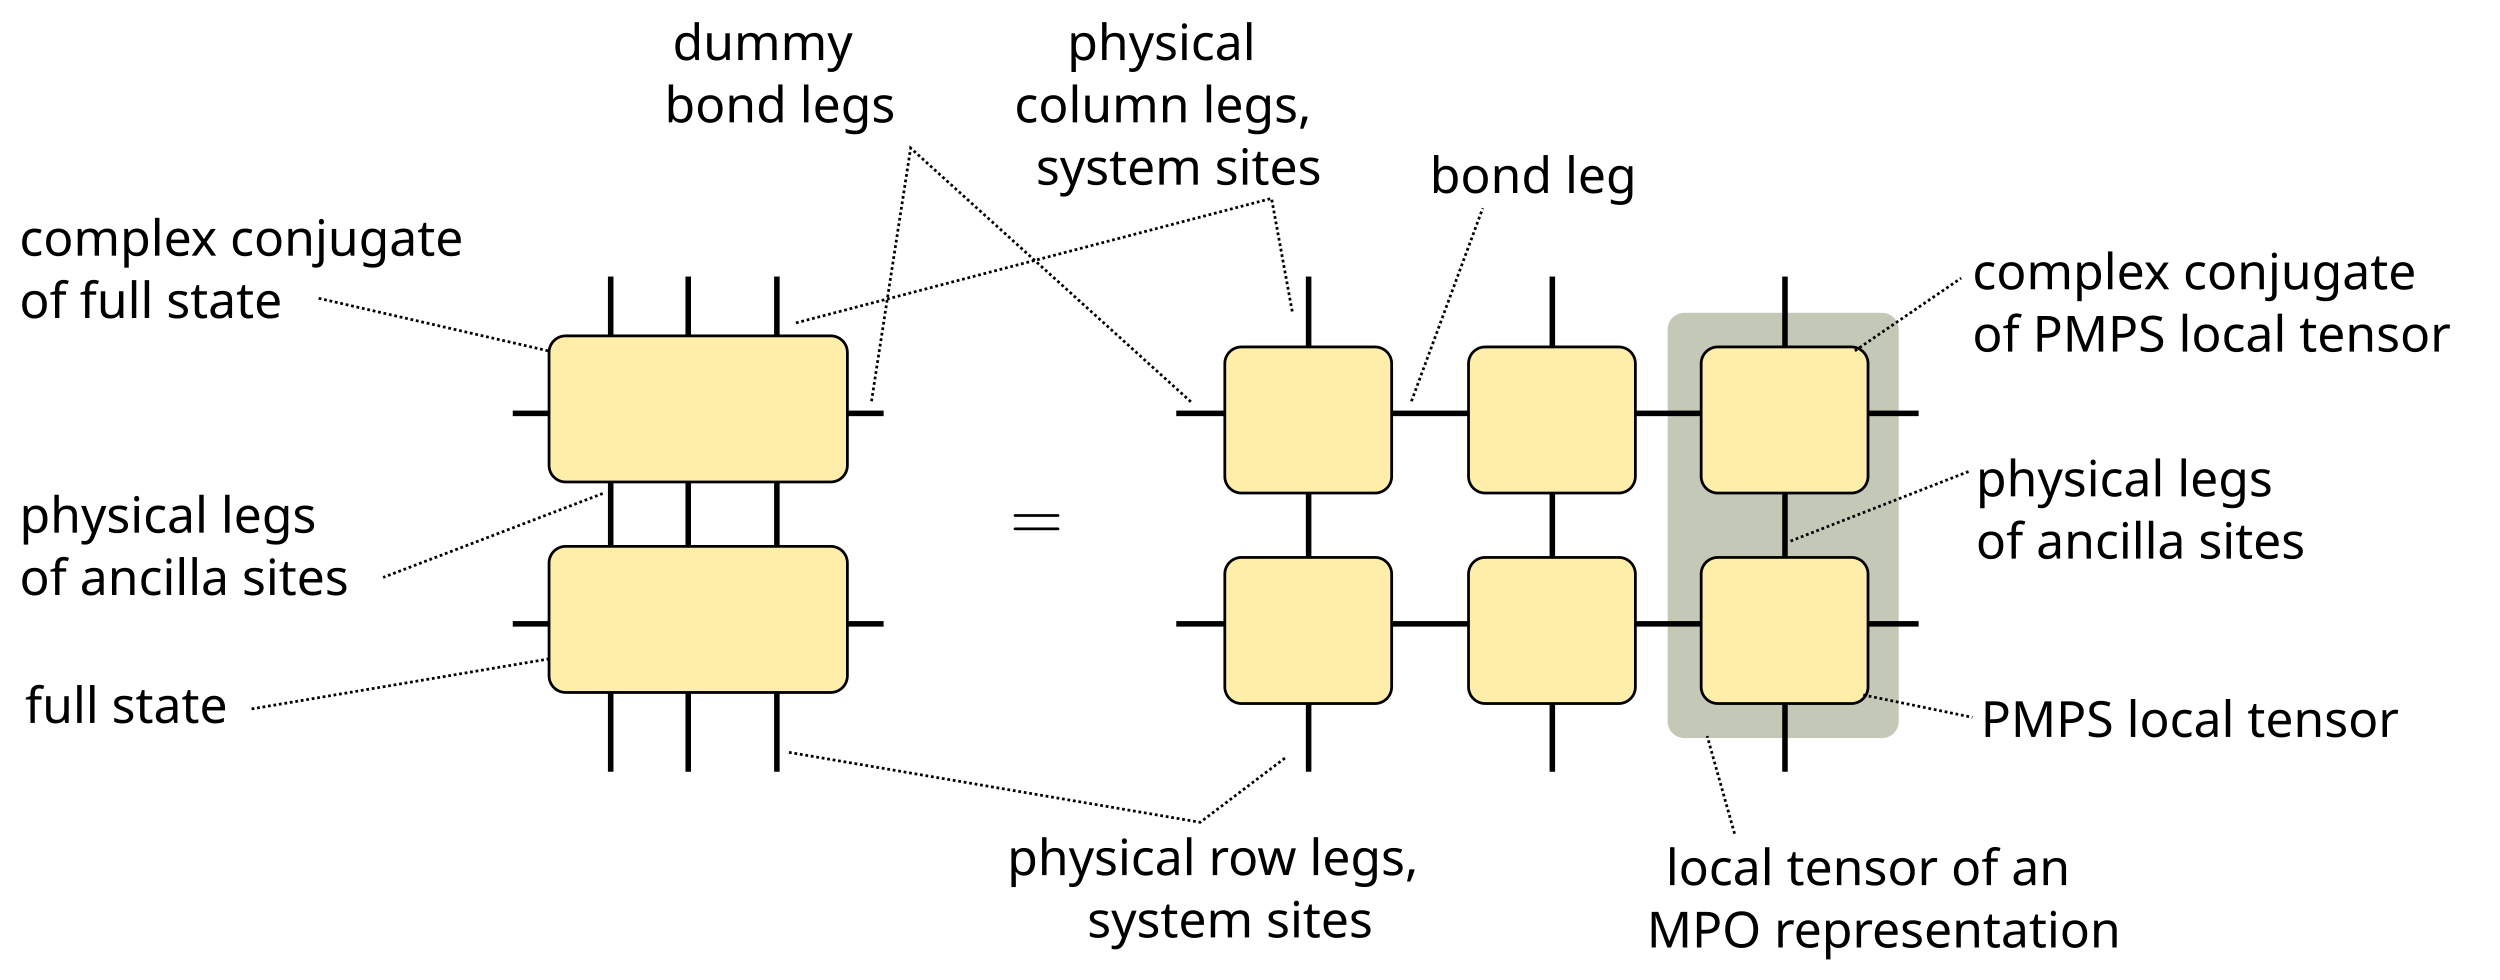
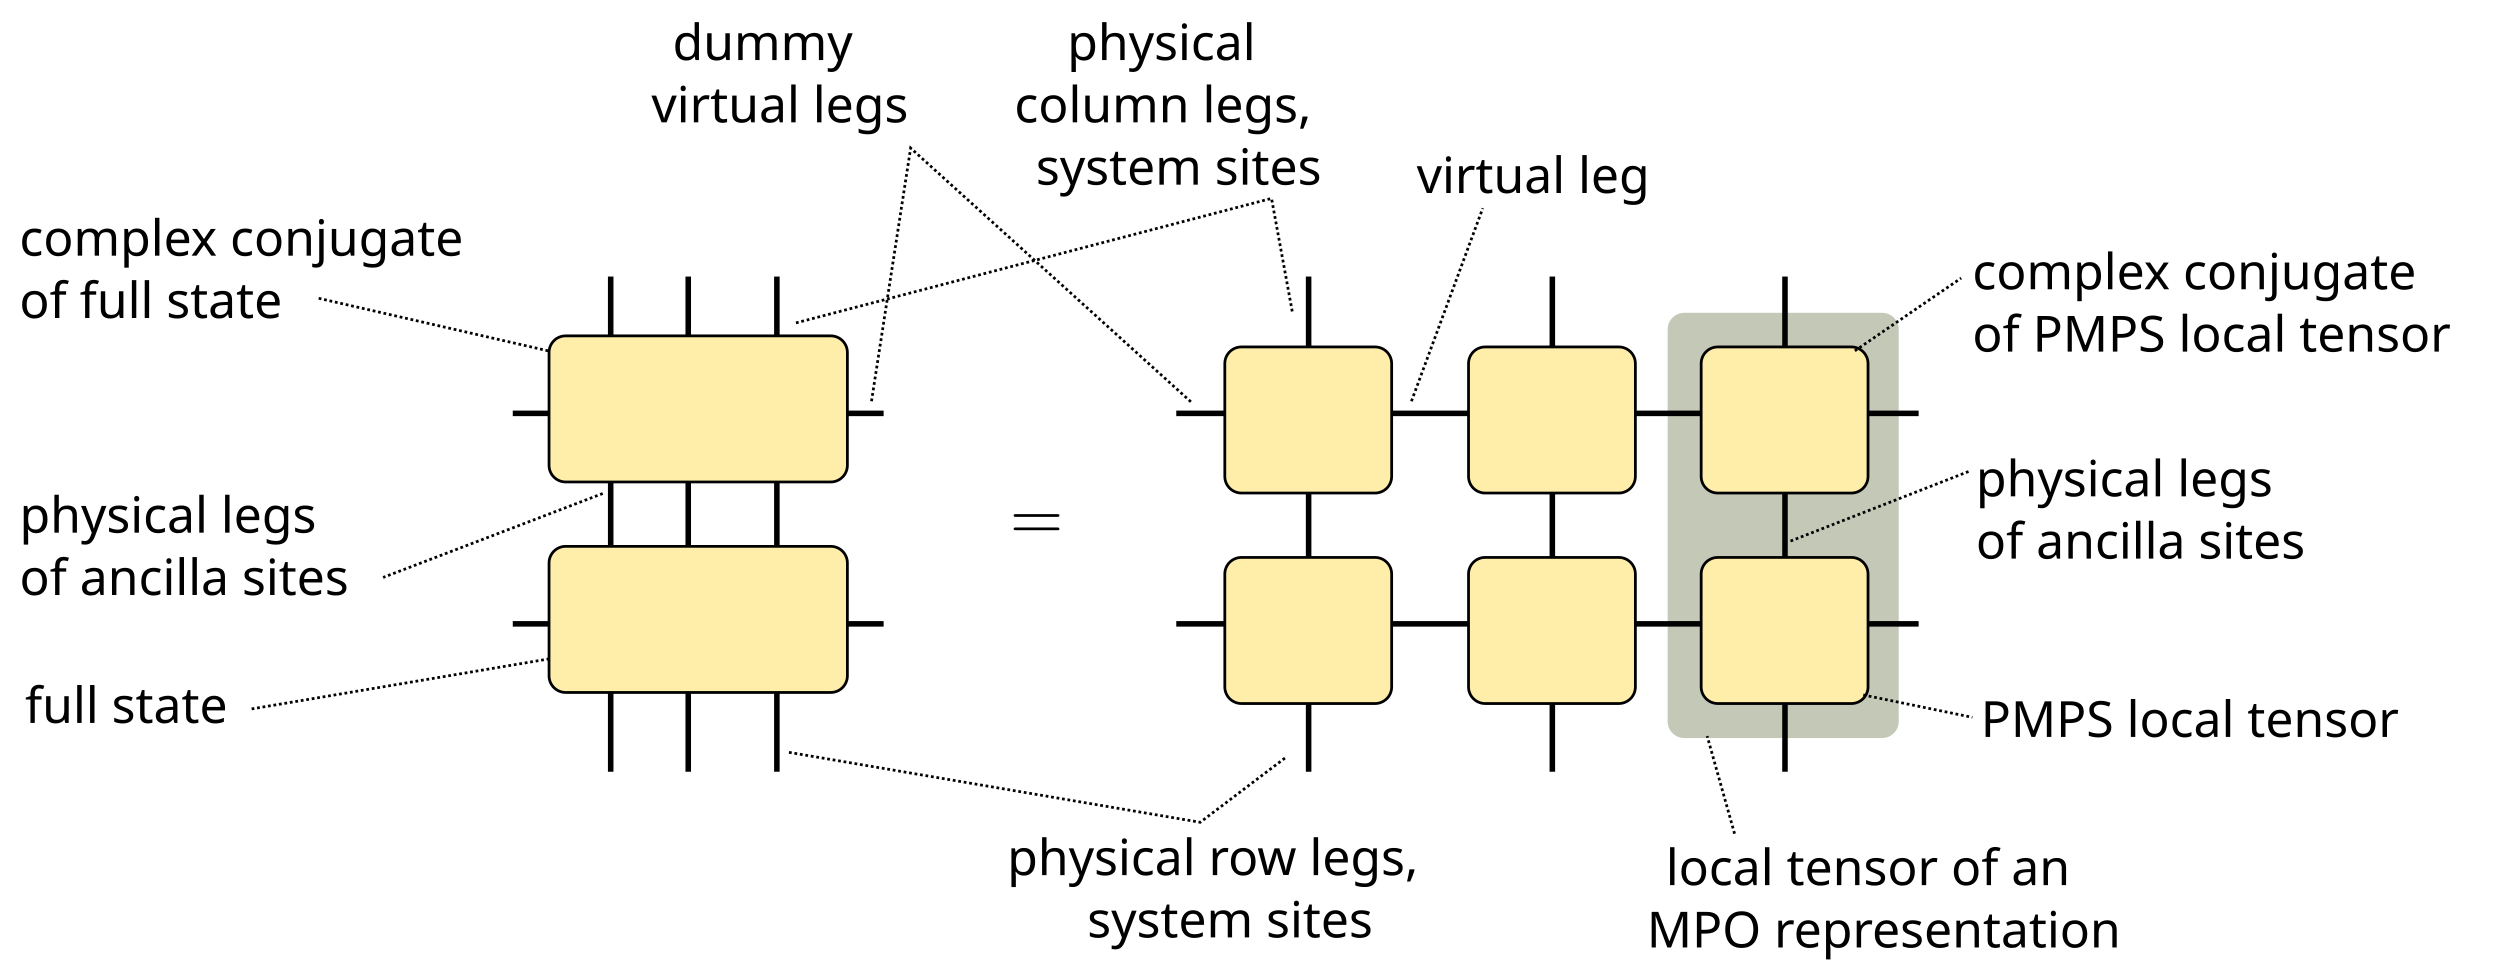
<svg xmlns="http://www.w3.org/2000/svg" xmlns:ns1="http://www.iki.fi/pav/software/textext/" width="451.339" height="176.919" id="svg73625" version="1.1">
  <defs id="defs73627" />
  <g id="layer1" transform="translate(-13.9315,-472.1695)">
    <rect ry="3" rx="3" y="528.645" x="315.003" height="76.766" width="41.717" id="rect95391" style="fill:#c4c8b7;fill-opacity:1;stroke:#000000;stroke-width:0;stroke-linecap:round;stroke-linejoin:miter;stroke-miterlimit:4;stroke-opacity:1;stroke-dasharray:none;stroke-dashoffset:0" />
    <path id="path95393" d="m 173.456,546.797 -66.951,0" style="fill:none;stroke:#000000;stroke-width:1px;stroke-linecap:butt;stroke-linejoin:miter;stroke-opacity:1" />
    <path style="fill:none;stroke:#000000;stroke-width:1px;stroke-linecap:butt;stroke-linejoin:miter;stroke-opacity:1" d="m 173.456,584.797 -66.951,0" id="path95395" />
    <path id="path95397" d="m 360.312,584.797 -134.021,0" style="fill:none;stroke:#000000;stroke-width:1px;stroke-linecap:butt;stroke-linejoin:miter;stroke-opacity:1" />
    <path id="path95399" d="m 360.312,546.797 -134.021,0" style="fill:none;stroke:#000000;stroke-width:1px;stroke-linecap:butt;stroke-linejoin:miter;stroke-opacity:1" />
    <path style="fill:none;stroke:#000000;stroke-width:1px;stroke-linecap:butt;stroke-linejoin:miter;stroke-opacity:1" d="m 336.184,522.098 0,89.398" id="path95401" />
    <path id="path95403" d="m 294.184,522.098 0,89.398" style="fill:none;stroke:#000000;stroke-width:1px;stroke-linecap:butt;stroke-linejoin:miter;stroke-opacity:1" />
    <path style="fill:none;stroke:#000000;stroke-width:1px;stroke-linecap:butt;stroke-linejoin:miter;stroke-opacity:1" d="m 250.184,522.098 0,89.398" id="path95405" />
    <path style="fill:none;stroke:#000000;stroke-width:1px;stroke-linecap:butt;stroke-linejoin:miter;stroke-opacity:1" d="m 138.184,522.098 0,89.398" id="path95407" />
    <path id="path95409" d="m 154.184,522.098 0,89.398" style="fill:none;stroke:#000000;stroke-width:1px;stroke-linecap:butt;stroke-linejoin:miter;stroke-opacity:1" />
    <path id="path95411" d="m 124.184,522.098 0,89.398" style="fill:none;stroke:#000000;stroke-width:1px;stroke-linecap:butt;stroke-linejoin:miter;stroke-opacity:1" />
    <rect style="fill:#ffeeaa;fill-opacity:1;stroke:#000000;stroke-width:0.5;stroke-linecap:round;stroke-linejoin:miter;stroke-miterlimit:4;stroke-opacity:1;stroke-dasharray:none;stroke-dashoffset:0" id="rect95417" width="30.123" height="26.375" x="235.053" y="534.806" rx="3" ry="3" />
    <rect ry="3" rx="3" y="534.806" x="279.053" height="26.375" width="30.123" id="rect95419" style="fill:#ffeeaa;fill-opacity:1;stroke:#000000;stroke-width:0.5;stroke-linecap:round;stroke-linejoin:miter;stroke-miterlimit:4;stroke-opacity:1;stroke-dasharray:none;stroke-dashoffset:0" />
    <rect style="fill:#ffeeaa;fill-opacity:1;stroke:#000000;stroke-width:0.5;stroke-linecap:round;stroke-linejoin:miter;stroke-miterlimit:4;stroke-opacity:1;stroke-dasharray:none;stroke-dashoffset:0" id="rect95421" width="30.123" height="26.375" x="321.053" y="534.806" rx="3" ry="3" />
    <rect ry="3" rx="3" y="572.806" x="235.053" height="26.375" width="30.123" id="rect95423" style="fill:#ffeeaa;fill-opacity:1;stroke:#000000;stroke-width:0.5;stroke-linecap:round;stroke-linejoin:miter;stroke-miterlimit:4;stroke-opacity:1;stroke-dasharray:none;stroke-dashoffset:0" />
    <rect style="fill:#ffeeaa;fill-opacity:1;stroke:#000000;stroke-width:0.5;stroke-linecap:round;stroke-linejoin:miter;stroke-miterlimit:4;stroke-opacity:1;stroke-dasharray:none;stroke-dashoffset:0" id="rect95425" width="30.123" height="26.375" x="279.053" y="572.806" rx="3" ry="3" />
    <rect ry="3" rx="3" y="572.806" x="321.053" height="26.375" width="30.123" id="rect95427" style="fill:#ffeeaa;fill-opacity:1;stroke:#000000;stroke-width:0.5;stroke-linecap:round;stroke-linejoin:miter;stroke-miterlimit:4;stroke-opacity:1;stroke-dasharray:none;stroke-dashoffset:0" />
    <g style="font-style:normal;font-variant:normal;font-weight:normal;font-stretch:normal;letter-spacing:normal;word-spacing:normal;text-anchor:start;fill:none;stroke:#000000;stroke-linecap:butt;stroke-linejoin:miter;stroke-miterlimit:10.433;stroke-opacity:1;stroke-dasharray:none;stroke-dashoffset:0" ns1:preamble="/home/milan/phd/Dokumente/tex/graphics/svg_mathbbm.tex" ns1:text="$=$" word-spacing="normal" letter-spacing="normal" font-size-adjust="none" font-stretch="normal" font-weight="normal" font-variant="normal" font-style="normal" stroke-miterlimit="10.433" xml:space="preserve" transform="matrix(1.25,0,0,-1.25,-83.06186,1453.448)" id="g95429">
      <path id="path95431" d="m 230.27,710.37 0.03,0 0.02,0 0.03,0 0.02,0.01 0.01,0 0.02,0 0.01,0 0.02,0 0.01,0 0.01,0.01 0.02,0 0.01,0 0.01,0.01 0.01,0 0.02,0.01 0.01,0 0.01,0.01 0.01,0.01 0.01,0.01 0.01,0.01 0,0.01 0.01,0 0,0.01 0,0 0.01,0.01 0,0.01 0,0 0,0.01 0.01,0.01 0,0 0,0.01 0,0.01 0,0.01 0,0.01 0,0 0,0.01 0,0.01 c 0,0.2 -0.18,0.2 -0.32,0.2 h -5.96 c -0.14,0 -0.33,0 -0.33,-0.2 0,-0.2 0.19,-0.2 0.34,-0.2 z" style="fill:#000000;stroke-width:0" />
      <path id="path95433" d="m 230.28,708.45 0.01,0 0.01,0 0.03,0 0.03,0 0.01,0 0.02,0 0.01,0 0.01,0 0.02,0 0.01,0.01 0.02,0 0.01,0 0.01,0.01 0.01,0 0.02,0.01 0.01,0 0.01,0.01 0.01,0 0.01,0.01 0.01,0.01 0.01,0.01 0,0 0,0.01 0.01,0.01 0,0 0,0.01 0.01,0 0,0.01 0,0.01 0,0 0.01,0.01 0,0.01 0,0 0,0.01 0,0.01 0,0.01 0,0.01 0,0.01 0,0.01 c 0,0.19 -0.18,0.19 -0.33,0.19 h -5.94 c -0.15,0 -0.34,0 -0.34,-0.19 0,-0.2 0.19,-0.2 0.33,-0.2 z" style="fill:#000000;stroke-width:0" />
    </g>
    <text id="text95435" y="630.158" x="243.799" style="font-style:normal;font-weight:normal;line-height:0%;font-family:sans-serif;text-align:center;letter-spacing:0px;word-spacing:0px;text-anchor:middle;fill:#000000;fill-opacity:1;stroke:none" xml:space="preserve">
      <tspan id="tspan95439" y="630.158" x="243.799" style="font-size:9px;line-height:1.25;font-family:sans-serif">physical row legs,</tspan>
      <tspan y="641.408" x="243.799" id="tspan95475" style="font-size:9px;line-height:1.25;font-family:sans-serif">system sites</tspan>
    </text>
    <text id="text95441" y="483.007" x="234.529" style="font-style:normal;font-weight:normal;line-height:0%;font-family:sans-serif;text-align:center;letter-spacing:0px;word-spacing:0px;text-anchor:middle;fill:#000000;fill-opacity:1;stroke:none" xml:space="preserve">
      <tspan y="483.007" x="234.529" id="tspan95443" style="font-size:9px;line-height:1.25;font-family:sans-serif">physical</tspan>
      <tspan id="tspan95445" y="494.257" x="235.962" style="font-size:9px;line-height:1.25;font-family:sans-serif">column legs, </tspan>
      <tspan y="505.507" x="234.529" id="tspan95473" style="font-size:9px;line-height:1.25;font-family:sans-serif">system sites</tspan>
    </text>
    <text xml:space="preserve" style="font-style:normal;font-weight:normal;line-height:0%;font-family:sans-serif;text-align:center;letter-spacing:0px;word-spacing:0px;text-anchor:middle;fill:#000000;fill-opacity:1;stroke:none" x="162.529" y="483.007" id="text95447">
      <tspan x="162.529" y="483.007" id="tspan95449" style="font-size:9px;line-height:1.25;font-family:sans-serif">dummy</tspan>
-       <tspan id="tspan95451" x="162.529" y="494.257" style="font-size:9px;line-height:1.25;font-family:sans-serif">bond legs</tspan>
+       <tspan id="tspan95451" x="162.529" y="494.257" style="font-size:9px;line-height:1.25;font-family:sans-serif">virtual legs</tspan>
    </text>
    <text id="text95453" y="507.007" x="298.529" style="font-style:normal;font-weight:normal;line-height:0%;font-family:sans-serif;text-align:center;letter-spacing:0px;word-spacing:0px;text-anchor:middle;fill:#000000;fill-opacity:1;stroke:none" xml:space="preserve">
-       <tspan y="507.007" x="298.529" id="tspan95455" style="font-size:9px;line-height:1.25;font-family:sans-serif">bond leg</tspan>
+       <tspan y="507.007" x="298.529" id="tspan95455" style="font-size:9px;line-height:1.25;font-family:sans-serif">virtual leg</tspan>
    </text>
    <path id="path95457" d="m 171.266,544.608 7.071,-45.709 50.76,45.962" style="fill:none;stroke:#000000;stroke-width:0.5;stroke-linecap:butt;stroke-linejoin:miter;stroke-miterlimit:4;stroke-opacity:1;stroke-dasharray:0.5, 0.5;stroke-dashoffset:0" />
    <path id="path95459" d="m 157.629,530.466 85.863,-22.476 3.788,20.708" style="fill:none;stroke:#000000;stroke-width:0.5;stroke-linecap:butt;stroke-linejoin:miter;stroke-miterlimit:4;stroke-opacity:1;stroke-dasharray:0.5, 0.5;stroke-dashoffset:0" />
    <path id="path95461" d="m 156.366,607.995 74.246,12.627 15.657,-11.869" style="fill:none;stroke:#000000;stroke-width:0.5;stroke-linecap:butt;stroke-linejoin:miter;stroke-miterlimit:4;stroke-opacity:1;stroke-dasharray:0.5, 0.5;stroke-dashoffset:0" />
    <path id="path95463" d="m 268.746,544.608 12.879,-34.85" style="fill:none;stroke:#000000;stroke-width:0.5;stroke-linecap:butt;stroke-linejoin:miter;stroke-miterlimit:4;stroke-opacity:1;stroke-dasharray:0.5, 0.5;stroke-dashoffset:0" />
    <text id="text95465" y="631.966" x="361.825" style="font-style:normal;font-weight:normal;line-height:0%;font-family:sans-serif;text-align:center;letter-spacing:0px;word-spacing:0px;text-anchor:middle;fill:#000000;fill-opacity:1;stroke:none" xml:space="preserve">
      <tspan id="tspan95469" y="631.966" x="363.258" style="font-size:9px;line-height:1.25;font-family:sans-serif">local tensor of an </tspan>
      <tspan y="643.216" x="361.825" id="tspan95487" style="font-size:9px;line-height:1.25;font-family:sans-serif">MPO representation</tspan>
    </text>
    <path id="path95471" d="m 327.082,622.683 -4.946,-17.627" style="fill:none;stroke:#000000;stroke-width:0.5;stroke-linecap:butt;stroke-linejoin:miter;stroke-miterlimit:4;stroke-opacity:1;stroke-dasharray:0.5, 0.5;stroke-dashoffset:0" />
    <text xml:space="preserve" style="font-style:normal;font-weight:normal;line-height:0%;font-family:sans-serif;text-align:start;letter-spacing:0px;word-spacing:0px;text-anchor:start;fill:#000000;fill-opacity:1;stroke:none" x="370.657" y="561.771" id="text95479">
      <tspan id="tspan95481" x="370.657" y="561.771" style="font-size:9px;line-height:1.25;font-family:sans-serif">physical legs</tspan>
      <tspan x="370.657" y="573.021" id="tspan95483" style="font-size:9px;line-height:1.25;font-family:sans-serif">of ancilla sites</tspan>
    </text>
    <text xml:space="preserve" style="font-style:normal;font-weight:normal;line-height:0%;font-family:sans-serif;letter-spacing:0px;word-spacing:0px;fill:#000000;fill-opacity:1;stroke:none" x="371.529" y="605.207" id="text95489">
      <tspan id="tspan95491" x="371.529" y="605.207" style="font-size:9px;line-height:1.25;font-family:sans-serif">PMPS local tensor</tspan>
    </text>
    <text xml:space="preserve" style="font-style:normal;font-weight:normal;line-height:0%;font-family:sans-serif;letter-spacing:0px;word-spacing:0px;fill:#000000;fill-opacity:1;stroke:none" x="370.014" y="524.395" id="text95493">
      <tspan x="370.014" y="524.395" id="tspan95497" style="font-size:9px;line-height:1.25;font-family:sans-serif">complex conjugate</tspan>
      <tspan x="370.014" y="535.645" id="tspan95501" style="font-size:9px;line-height:1.25;font-family:sans-serif">of PMPS local tensor</tspan>
    </text>
    <path style="fill:none;stroke:#000000;stroke-width:0.5;stroke-linecap:butt;stroke-linejoin:miter;stroke-miterlimit:4;stroke-opacity:1;stroke-dasharray:0.5, 0.5;stroke-dashoffset:0" d="m 348.8,535.507 19.193,-13.132" id="path95503" />
    <path style="fill:none;stroke:#000000;stroke-width:0.5;stroke-linecap:butt;stroke-linejoin:miter;stroke-miterlimit:4;stroke-opacity:1;stroke-dasharray:0.5, 0.5;stroke-dashoffset:0" d="m 337.184,569.852 32.325,-12.627" id="path95505" />
    <path style="fill:none;stroke:#000000;stroke-width:0.5;stroke-linecap:butt;stroke-linejoin:miter;stroke-miterlimit:4;stroke-opacity:1;stroke-dasharray:0.5, 0.5;stroke-dashoffset:0" d="m 350.316,597.631 19.698,4.041" id="path95507" />
    <rect ry="3" rx="3" y="532.806" x="113.053" height="26.375" width="53.861" id="rect95509" style="fill:#ffeeaa;fill-opacity:1;stroke:#000000;stroke-width:0.5;stroke-linecap:round;stroke-linejoin:miter;stroke-miterlimit:4;stroke-opacity:1;stroke-dasharray:none;stroke-dashoffset:0" />
    <rect style="fill:#ffeeaa;fill-opacity:1;stroke:#000000;stroke-width:0.5;stroke-linecap:round;stroke-linejoin:miter;stroke-miterlimit:4;stroke-opacity:1;stroke-dasharray:none;stroke-dashoffset:0" id="rect95511" width="53.861" height="26.375" x="113.053" y="570.806" rx="3" ry="3" />
    <text xml:space="preserve" style="font-style:normal;font-weight:normal;line-height:0%;font-family:sans-serif;letter-spacing:0px;word-spacing:0px;fill:#000000;fill-opacity:1;stroke:none" x="17.435" y="518.334" id="text95513">
      <tspan id="tspan95515" x="17.435" y="518.334" style="font-size:9px;line-height:1.25;font-family:sans-serif">complex conjugate</tspan>
      <tspan x="17.435" y="529.584" id="tspan95517" style="font-size:9px;line-height:1.25;font-family:sans-serif">of full state</tspan>
    </text>
    <text xml:space="preserve" style="font-style:normal;font-weight:normal;line-height:0%;font-family:sans-serif;letter-spacing:0px;word-spacing:0px;fill:#000000;fill-opacity:1;stroke:none" x="18.445" y="602.682" id="text95519">
      <tspan id="tspan95521" x="18.445" y="602.682" style="font-size:9px;line-height:1.25;font-family:sans-serif">full state</tspan>
    </text>
    <text xml:space="preserve" style="font-style:normal;font-weight:normal;line-height:0%;font-family:sans-serif;letter-spacing:0px;word-spacing:0px;fill:#000000;fill-opacity:1;stroke:none" x="17.455" y="568.337" id="text95523">
      <tspan x="17.455" y="568.337" id="tspan95527" style="font-size:9px;line-height:1.25;font-family:sans-serif">physical legs</tspan>
      <tspan x="17.455" y="579.587" id="tspan95531" style="font-size:9px;line-height:1.25;font-family:sans-serif">of ancilla sites</tspan>
    </text>
    <path style="fill:none;stroke:#000000;stroke-width:0.5;stroke-linecap:butt;stroke-linejoin:miter;stroke-miterlimit:4;stroke-opacity:1;stroke-dasharray:0.5, 0.5;stroke-dashoffset:0" d="M 112.894,535.507 70.973,525.91" id="path95533" />
    <path style="fill:none;stroke:#000000;stroke-width:0.5;stroke-linecap:butt;stroke-linejoin:miter;stroke-miterlimit:4;stroke-opacity:1;stroke-dasharray:0.5, 0.5;stroke-dashoffset:0" d="M 122.743,561.266 83.095,576.418" id="path95535" />
    <path style="fill:none;stroke:#000000;stroke-width:0.5;stroke-linecap:butt;stroke-linejoin:miter;stroke-miterlimit:4;stroke-opacity:1;stroke-dasharray:0.5, 0.5;stroke-dashoffset:0" d="m 59.356,600.156 54.043,-9.091" id="path95537" />
  </g>
</svg>
